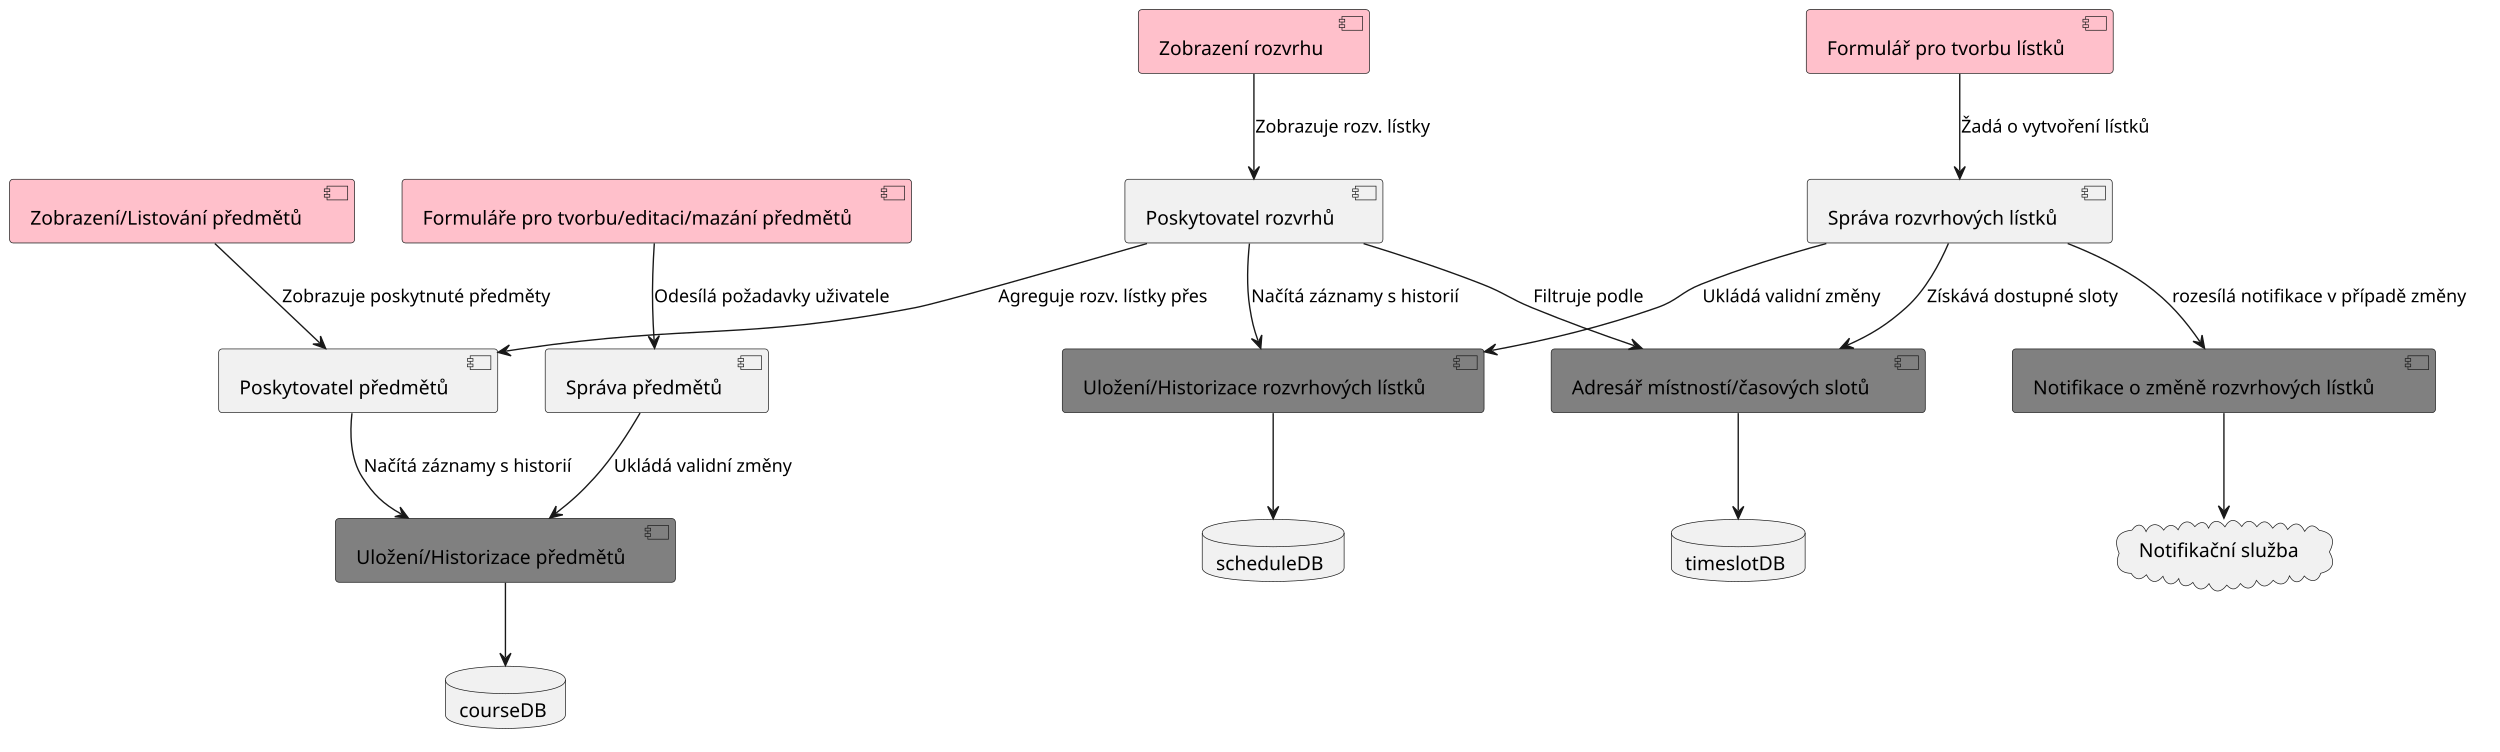
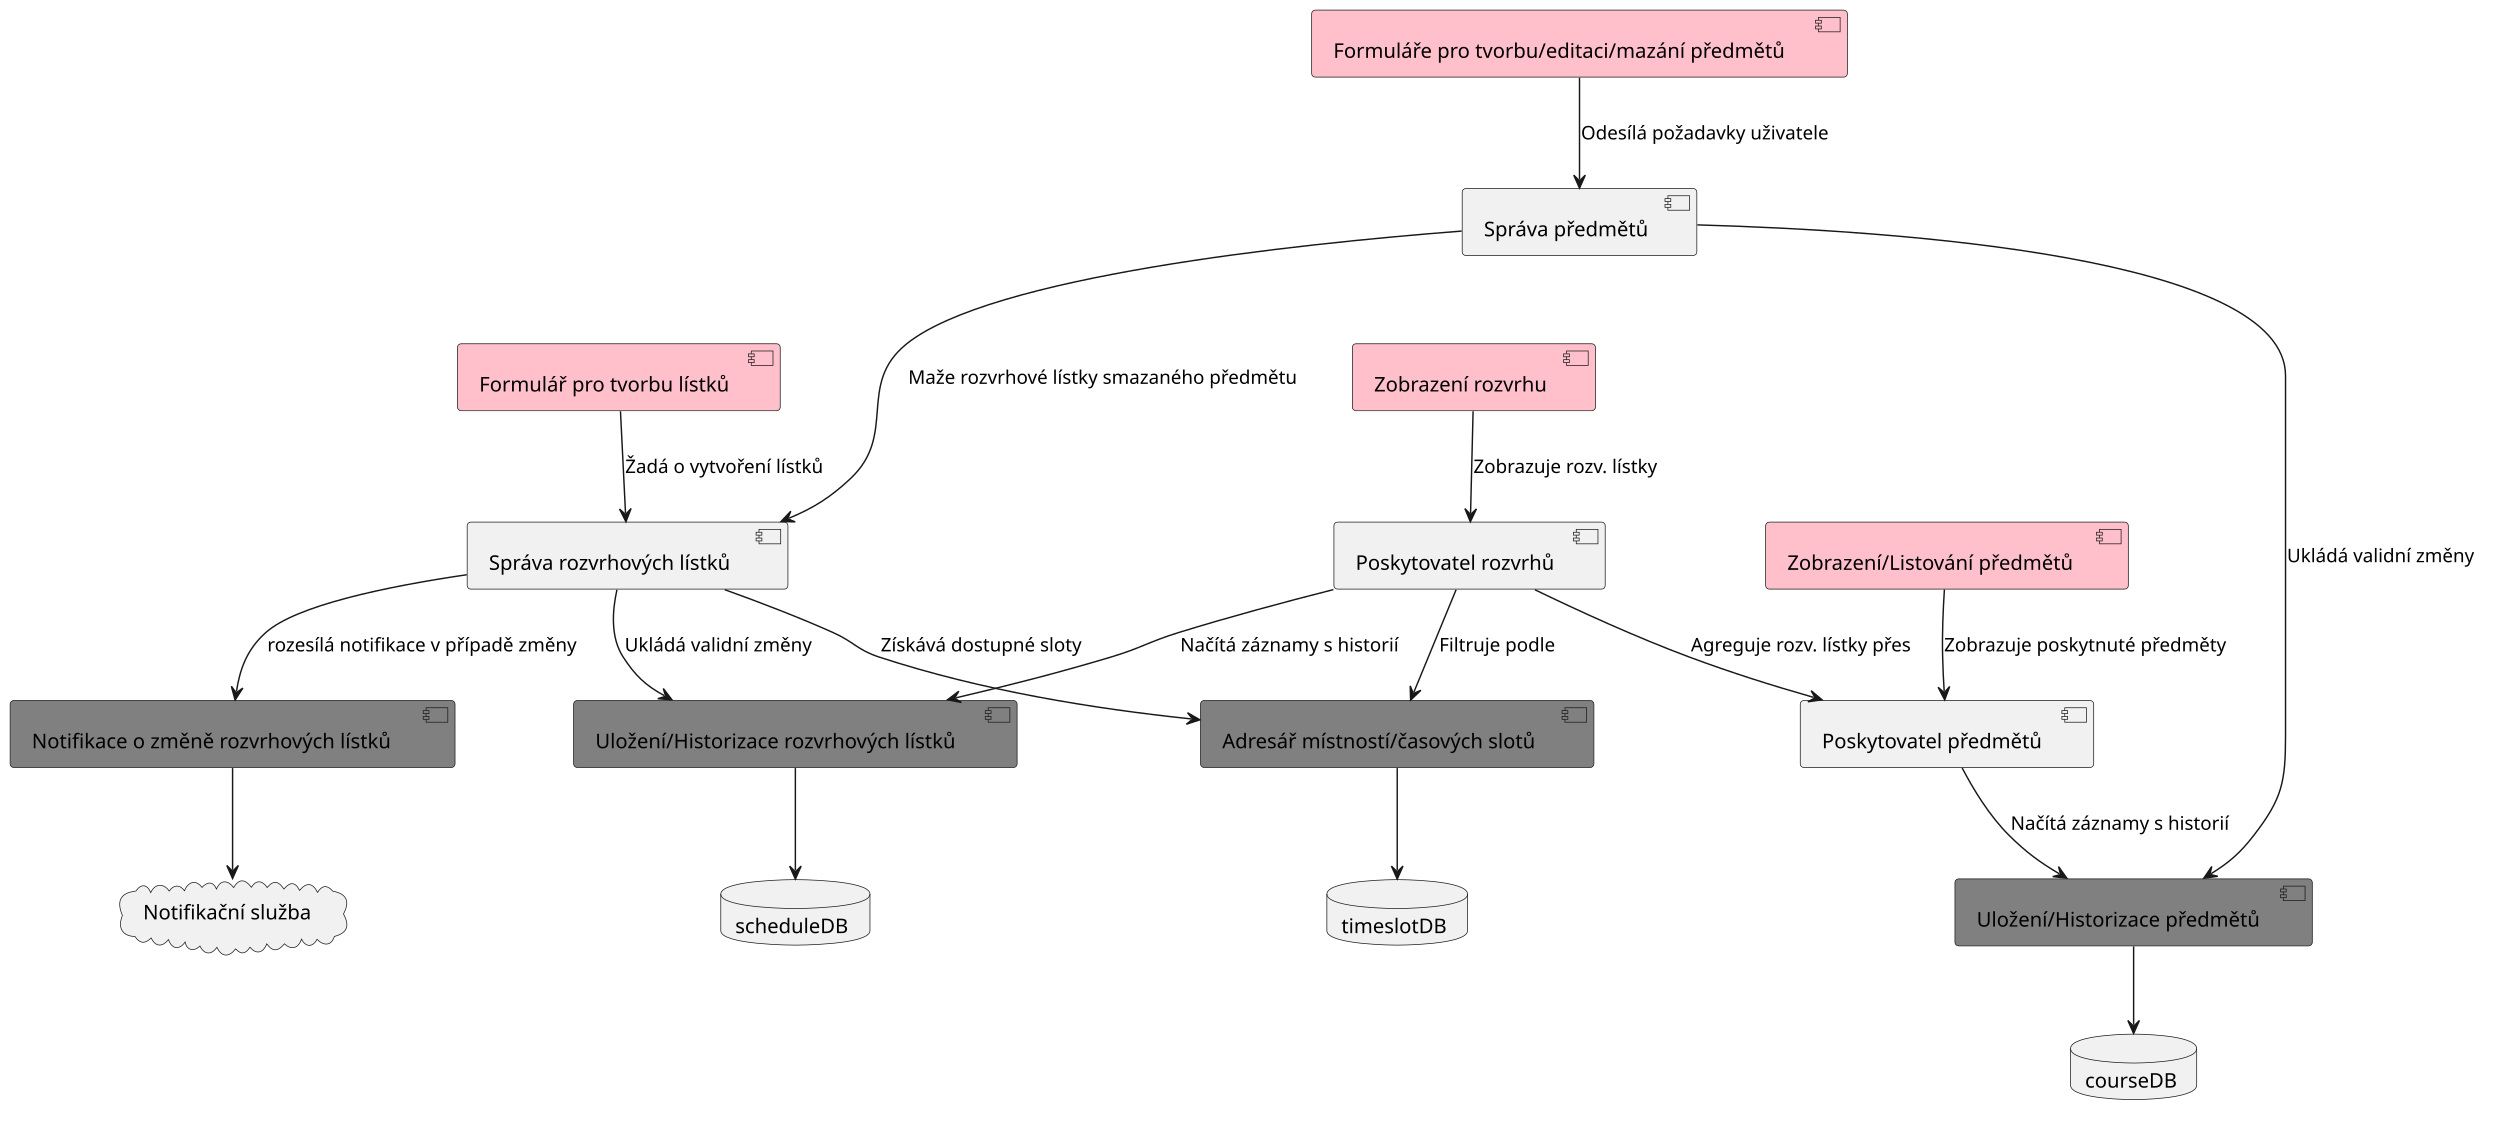
- <svg xmlns="http://www.w3.org/2000/svg" contentStyleType="text/css" data-diagram-type="DESCRIPTION" height="546px" preserveAspectRatio="none" style="width:1817px;height:546px;background:#FFFFFF;" version="1.1" viewBox="0 0 1817 546" width="1817px" zoomAndPan="magnify">
+ <svg xmlns="http://www.w3.org/2000/svg" contentStyleType="text/css" data-diagram-type="DESCRIPTION" height="777px" preserveAspectRatio="none" style="width:1728px;height:777px;background:#FFFFFF;" version="1.1" viewBox="0 0 1728 777" width="1728px" zoomAndPan="magnify">
  <defs />
  <g>
    <g class="entity" data-entity="courseListing" data-source-line="2" data-uid="ent0002" id="entity_courseListing">
-       <rect fill="#FFC0CB" height="46.297" rx="2.5" ry="2.5" style="stroke:#181818;stroke-width:0.5;" width="250.69" x="7" y="130.29" />
-       <rect fill="#FFC0CB" height="10" style="stroke:#181818;stroke-width:0.5;" width="15" x="237.69" y="135.29" />
-       <rect fill="#FFC0CB" height="2" style="stroke:#181818;stroke-width:0.5;" width="4" x="235.69" y="137.29" />
-       <rect fill="#FFC0CB" height="2" style="stroke:#181818;stroke-width:0.5;" width="4" x="235.69" y="141.29" />
-       <text fill="#000000" font-family="sans-serif" font-size="14" lengthAdjust="spacing" textLength="210.69" x="22" y="163.285">Zobrazení/Listování předmětů</text>
+       <rect fill="#FFC0CB" height="46.297" rx="2.5" ry="2.5" style="stroke:#181818;stroke-width:0.5;" width="250.69" x="1220.41" y="360.89" />
+       <rect fill="#FFC0CB" height="10" style="stroke:#181818;stroke-width:0.5;" width="15" x="1451.1" y="365.89" />
+       <rect fill="#FFC0CB" height="2" style="stroke:#181818;stroke-width:0.5;" width="4" x="1449.1" y="367.89" />
+       <rect fill="#FFC0CB" height="2" style="stroke:#181818;stroke-width:0.5;" width="4" x="1449.1" y="371.89" />
+       <text fill="#000000" font-family="sans-serif" font-size="14" lengthAdjust="spacing" textLength="210.69" x="1235.41" y="393.885">Zobrazení/Listování předmětů</text>
    </g>
    <g class="entity" data-entity="courseEditForms" data-source-line="3" data-uid="ent0003" id="entity_courseEditForms">
-       <rect fill="#FFC0CB" height="46.297" rx="2.5" ry="2.5" style="stroke:#181818;stroke-width:0.5;" width="370.278" x="292.21" y="130.29" />
-       <rect fill="#FFC0CB" height="10" style="stroke:#181818;stroke-width:0.5;" width="15" x="642.488" y="135.29" />
-       <rect fill="#FFC0CB" height="2" style="stroke:#181818;stroke-width:0.5;" width="4" x="640.488" y="137.29" />
-       <rect fill="#FFC0CB" height="2" style="stroke:#181818;stroke-width:0.5;" width="4" x="640.488" y="141.29" />
-       <text fill="#000000" font-family="sans-serif" font-size="14" lengthAdjust="spacing" textLength="330.278" x="307.21" y="163.285">Formuláře pro tvorbu/editaci/mazání předmětů</text>
+       <rect fill="#FFC0CB" height="46.297" rx="2.5" ry="2.5" style="stroke:#181818;stroke-width:0.5;" width="370.278" x="906.62" y="7" />
+       <rect fill="#FFC0CB" height="10" style="stroke:#181818;stroke-width:0.5;" width="15" x="1256.898" y="12" />
+       <rect fill="#FFC0CB" height="2" style="stroke:#181818;stroke-width:0.5;" width="4" x="1254.898" y="14" />
+       <rect fill="#FFC0CB" height="2" style="stroke:#181818;stroke-width:0.5;" width="4" x="1254.898" y="18" />
+       <text fill="#000000" font-family="sans-serif" font-size="14" lengthAdjust="spacing" textLength="330.278" x="921.62" y="39.995">Formuláře pro tvorbu/editaci/mazání předmětů</text>
    </g>
    <g class="entity" data-entity="courseProvider" data-source-line="5" data-uid="ent0004" id="entity_courseProvider">
-       <rect fill="#F1F1F1" height="46.297" rx="2.5" ry="2.5" style="stroke:#181818;stroke-width:0.5;" width="202.811" x="158.94" y="253.59" />
-       <rect fill="#F1F1F1" height="10" style="stroke:#181818;stroke-width:0.5;" width="15" x="341.752" y="258.59" />
-       <rect fill="#F1F1F1" height="2" style="stroke:#181818;stroke-width:0.5;" width="4" x="339.752" y="260.59" />
-       <rect fill="#F1F1F1" height="2" style="stroke:#181818;stroke-width:0.5;" width="4" x="339.752" y="264.59" />
-       <text fill="#000000" font-family="sans-serif" font-size="14" lengthAdjust="spacing" textLength="162.811" x="173.94" y="286.585">Poskytovatel předmětů</text>
+       <rect fill="#F1F1F1" height="46.297" rx="2.5" ry="2.5" style="stroke:#181818;stroke-width:0.5;" width="202.811" x="1244.35" y="484.19" />
+       <rect fill="#F1F1F1" height="10" style="stroke:#181818;stroke-width:0.5;" width="15" x="1427.161" y="489.19" />
+       <rect fill="#F1F1F1" height="2" style="stroke:#181818;stroke-width:0.5;" width="4" x="1425.161" y="491.19" />
+       <rect fill="#F1F1F1" height="2" style="stroke:#181818;stroke-width:0.5;" width="4" x="1425.161" y="495.19" />
+       <text fill="#000000" font-family="sans-serif" font-size="14" lengthAdjust="spacing" textLength="162.811" x="1259.35" y="517.185">Poskytovatel předmětů</text>
    </g>
    <g class="entity" data-entity="courseManager" data-source-line="7" data-uid="ent0005" id="entity_courseManager">
-       <rect fill="#F1F1F1" height="46.297" rx="2.5" ry="2.5" style="stroke:#181818;stroke-width:0.5;" width="162.179" x="396.26" y="253.59" />
-       <rect fill="#F1F1F1" height="10" style="stroke:#181818;stroke-width:0.5;" width="15" x="538.439" y="258.59" />
-       <rect fill="#F1F1F1" height="2" style="stroke:#181818;stroke-width:0.5;" width="4" x="536.439" y="260.59" />
-       <rect fill="#F1F1F1" height="2" style="stroke:#181818;stroke-width:0.5;" width="4" x="536.439" y="264.59" />
-       <text fill="#000000" font-family="sans-serif" font-size="14" lengthAdjust="spacing" textLength="122.179" x="411.26" y="286.585">Správa předmětů</text>
+       <rect fill="#F1F1F1" height="46.297" rx="2.5" ry="2.5" style="stroke:#181818;stroke-width:0.5;" width="162.179" x="1010.67" y="130.3" />
+       <rect fill="#F1F1F1" height="10" style="stroke:#181818;stroke-width:0.5;" width="15" x="1152.849" y="135.3" />
+       <rect fill="#F1F1F1" height="2" style="stroke:#181818;stroke-width:0.5;" width="4" x="1150.849" y="137.3" />
+       <rect fill="#F1F1F1" height="2" style="stroke:#181818;stroke-width:0.5;" width="4" x="1150.849" y="141.3" />
+       <text fill="#000000" font-family="sans-serif" font-size="14" lengthAdjust="spacing" textLength="122.179" x="1025.67" y="163.295">Správa předmětů</text>
    </g>
    <g class="entity" data-entity="courseRepository" data-source-line="9" data-uid="ent0006" id="entity_courseRepository">
-       <rect fill="#808080" height="46.297" rx="2.5" ry="2.5" style="stroke:#181818;stroke-width:0.5;" width="246.999" x="243.85" y="376.89" />
-       <rect fill="#808080" height="10" style="stroke:#181818;stroke-width:0.5;" width="15" x="470.849" y="381.89" />
-       <rect fill="#808080" height="2" style="stroke:#181818;stroke-width:0.5;" width="4" x="468.849" y="383.89" />
-       <rect fill="#808080" height="2" style="stroke:#181818;stroke-width:0.5;" width="4" x="468.849" y="387.89" />
-       <text fill="#000000" font-family="sans-serif" font-size="14" lengthAdjust="spacing" textLength="206.999" x="258.85" y="409.885">Uložení/Historizace předmětů</text>
+       <rect fill="#808080" height="46.297" rx="2.5" ry="2.5" style="stroke:#181818;stroke-width:0.5;" width="246.999" x="1351.26" y="607.49" />
+       <rect fill="#808080" height="10" style="stroke:#181818;stroke-width:0.5;" width="15" x="1578.259" y="612.49" />
+       <rect fill="#808080" height="2" style="stroke:#181818;stroke-width:0.5;" width="4" x="1576.259" y="614.49" />
+       <rect fill="#808080" height="2" style="stroke:#181818;stroke-width:0.5;" width="4" x="1576.259" y="618.49" />
+       <text fill="#000000" font-family="sans-serif" font-size="14" lengthAdjust="spacing" textLength="206.999" x="1366.26" y="640.485">Uložení/Historizace předmětů</text>
    </g>
    <g class="entity" data-entity="scheduleListing" data-source-line="16" data-uid="ent0011" id="entity_scheduleListing">
-       <rect fill="#FFC0CB" height="46.297" rx="2.5" ry="2.5" style="stroke:#181818;stroke-width:0.5;" width="168.01" x="827.34" y="7" />
-       <rect fill="#FFC0CB" height="10" style="stroke:#181818;stroke-width:0.5;" width="15" x="975.35" y="12" />
-       <rect fill="#FFC0CB" height="2" style="stroke:#181818;stroke-width:0.5;" width="4" x="973.35" y="14" />
-       <rect fill="#FFC0CB" height="2" style="stroke:#181818;stroke-width:0.5;" width="4" x="973.35" y="18" />
-       <text fill="#000000" font-family="sans-serif" font-size="14" lengthAdjust="spacing" textLength="128.01" x="842.34" y="39.995">Zobrazení rozvrhu</text>
+       <rect fill="#FFC0CB" height="46.297" rx="2.5" ry="2.5" style="stroke:#181818;stroke-width:0.5;" width="168.01" x="934.75" y="237.6" />
+       <rect fill="#FFC0CB" height="10" style="stroke:#181818;stroke-width:0.5;" width="15" x="1082.76" y="242.6" />
+       <rect fill="#FFC0CB" height="2" style="stroke:#181818;stroke-width:0.5;" width="4" x="1080.76" y="244.6" />
+       <rect fill="#FFC0CB" height="2" style="stroke:#181818;stroke-width:0.5;" width="4" x="1080.76" y="248.6" />
+       <text fill="#000000" font-family="sans-serif" font-size="14" lengthAdjust="spacing" textLength="128.01" x="949.75" y="270.595">Zobrazení rozvrhu</text>
    </g>
    <g class="entity" data-entity="scheduleProvider" data-source-line="18" data-uid="ent0012" id="entity_scheduleProvider">
-       <rect fill="#F1F1F1" height="46.297" rx="2.5" ry="2.5" style="stroke:#181818;stroke-width:0.5;" width="187.513" x="817.59" y="130.29" />
-       <rect fill="#F1F1F1" height="10" style="stroke:#181818;stroke-width:0.5;" width="15" x="985.103" y="135.29" />
-       <rect fill="#F1F1F1" height="2" style="stroke:#181818;stroke-width:0.5;" width="4" x="983.103" y="137.29" />
-       <rect fill="#F1F1F1" height="2" style="stroke:#181818;stroke-width:0.5;" width="4" x="983.103" y="141.29" />
-       <text fill="#000000" font-family="sans-serif" font-size="14" lengthAdjust="spacing" textLength="147.513" x="832.59" y="163.285">Poskytovatel rozvrhů</text>
+       <rect fill="#F1F1F1" height="46.297" rx="2.5" ry="2.5" style="stroke:#181818;stroke-width:0.5;" width="187.513" x="922" y="360.89" />
+       <rect fill="#F1F1F1" height="10" style="stroke:#181818;stroke-width:0.5;" width="15" x="1089.513" y="365.89" />
+       <rect fill="#F1F1F1" height="2" style="stroke:#181818;stroke-width:0.5;" width="4" x="1087.513" y="367.89" />
+       <rect fill="#F1F1F1" height="2" style="stroke:#181818;stroke-width:0.5;" width="4" x="1087.513" y="371.89" />
+       <text fill="#000000" font-family="sans-serif" font-size="14" lengthAdjust="spacing" textLength="147.513" x="937" y="393.885">Poskytovatel rozvrhů</text>
    </g>
    <g class="entity" data-entity="scheduleEditForms" data-source-line="20" data-uid="ent0013" id="entity_scheduleEditForms">
-       <rect fill="#FFC0CB" height="46.297" rx="2.5" ry="2.5" style="stroke:#181818;stroke-width:0.5;" width="223.066" x="1312.81" y="7" />
-       <rect fill="#FFC0CB" height="10" style="stroke:#181818;stroke-width:0.5;" width="15" x="1515.876" y="12" />
-       <rect fill="#FFC0CB" height="2" style="stroke:#181818;stroke-width:0.5;" width="4" x="1513.876" y="14" />
-       <rect fill="#FFC0CB" height="2" style="stroke:#181818;stroke-width:0.5;" width="4" x="1513.876" y="18" />
-       <text fill="#000000" font-family="sans-serif" font-size="14" lengthAdjust="spacing" textLength="183.066" x="1327.81" y="39.995">Formulář pro tvorbu lístků</text>
+       <rect fill="#FFC0CB" height="46.297" rx="2.5" ry="2.5" style="stroke:#181818;stroke-width:0.5;" width="223.066" x="316.23" y="237.6" />
+       <rect fill="#FFC0CB" height="10" style="stroke:#181818;stroke-width:0.5;" width="15" x="519.296" y="242.6" />
+       <rect fill="#FFC0CB" height="2" style="stroke:#181818;stroke-width:0.5;" width="4" x="517.296" y="244.6" />
+       <rect fill="#FFC0CB" height="2" style="stroke:#181818;stroke-width:0.5;" width="4" x="517.296" y="248.6" />
+       <text fill="#000000" font-family="sans-serif" font-size="14" lengthAdjust="spacing" textLength="183.066" x="331.23" y="270.595">Formulář pro tvorbu lístků</text>
    </g>
    <g class="entity" data-entity="scheduleManager" data-source-line="22" data-uid="ent0014" id="entity_scheduleManager">
-       <rect fill="#F1F1F1" height="46.297" rx="2.5" ry="2.5" style="stroke:#181818;stroke-width:0.5;" width="221.706" x="1313.49" y="130.29" />
-       <rect fill="#F1F1F1" height="10" style="stroke:#181818;stroke-width:0.5;" width="15" x="1515.196" y="135.29" />
-       <rect fill="#F1F1F1" height="2" style="stroke:#181818;stroke-width:0.5;" width="4" x="1513.196" y="137.29" />
-       <rect fill="#F1F1F1" height="2" style="stroke:#181818;stroke-width:0.5;" width="4" x="1513.196" y="141.29" />
-       <text fill="#000000" font-family="sans-serif" font-size="14" lengthAdjust="spacing" textLength="181.706" x="1328.49" y="163.285">Správa rozvrhových lístků</text>
+       <rect fill="#F1F1F1" height="46.297" rx="2.5" ry="2.5" style="stroke:#181818;stroke-width:0.5;" width="221.706" x="322.91" y="360.89" />
+       <rect fill="#F1F1F1" height="10" style="stroke:#181818;stroke-width:0.5;" width="15" x="524.616" y="365.89" />
+       <rect fill="#F1F1F1" height="2" style="stroke:#181818;stroke-width:0.5;" width="4" x="522.616" y="367.89" />
+       <rect fill="#F1F1F1" height="2" style="stroke:#181818;stroke-width:0.5;" width="4" x="522.616" y="371.89" />
+       <text fill="#000000" font-family="sans-serif" font-size="14" lengthAdjust="spacing" textLength="181.706" x="337.91" y="393.885">Správa rozvrhových lístků</text>
    </g>
    <g class="entity" data-entity="scheduleRepository" data-source-line="24" data-uid="ent0015" id="entity_scheduleRepository">
-       <rect fill="#808080" height="46.297" rx="2.5" ry="2.5" style="stroke:#181818;stroke-width:0.5;" width="306.526" x="772.08" y="253.59" />
-       <rect fill="#808080" height="10" style="stroke:#181818;stroke-width:0.5;" width="15" x="1058.606" y="258.59" />
-       <rect fill="#808080" height="2" style="stroke:#181818;stroke-width:0.5;" width="4" x="1056.606" y="260.59" />
-       <rect fill="#808080" height="2" style="stroke:#181818;stroke-width:0.5;" width="4" x="1056.606" y="264.59" />
-       <text fill="#000000" font-family="sans-serif" font-size="14" lengthAdjust="spacing" textLength="266.526" x="787.08" y="286.585">Uložení/Historizace rozvrhových lístků</text>
+       <rect fill="#808080" height="46.297" rx="2.5" ry="2.5" style="stroke:#181818;stroke-width:0.5;" width="306.526" x="396.5" y="484.19" />
+       <rect fill="#808080" height="10" style="stroke:#181818;stroke-width:0.5;" width="15" x="683.026" y="489.19" />
+       <rect fill="#808080" height="2" style="stroke:#181818;stroke-width:0.5;" width="4" x="681.026" y="491.19" />
+       <rect fill="#808080" height="2" style="stroke:#181818;stroke-width:0.5;" width="4" x="681.026" y="495.19" />
+       <text fill="#000000" font-family="sans-serif" font-size="14" lengthAdjust="spacing" textLength="266.526" x="411.5" y="517.185">Uložení/Historizace rozvrhových lístků</text>
    </g>
    <g class="entity" data-entity="scheduleNotifications" data-source-line="26" data-uid="ent0016" id="entity_scheduleNotifications">
-       <rect fill="#808080" height="46.297" rx="2.5" ry="2.5" style="stroke:#181818;stroke-width:0.5;" width="307.518" x="1462.59" y="253.59" />
-       <rect fill="#808080" height="10" style="stroke:#181818;stroke-width:0.5;" width="15" x="1750.108" y="258.59" />
-       <rect fill="#808080" height="2" style="stroke:#181818;stroke-width:0.5;" width="4" x="1748.108" y="260.59" />
-       <rect fill="#808080" height="2" style="stroke:#181818;stroke-width:0.5;" width="4" x="1748.108" y="264.59" />
-       <text fill="#000000" font-family="sans-serif" font-size="14" lengthAdjust="spacing" textLength="267.518" x="1477.59" y="286.585">Notifikace o změně rozvrhových lístků</text>
+       <rect fill="#808080" height="46.297" rx="2.5" ry="2.5" style="stroke:#181818;stroke-width:0.5;" width="307.518" x="7" y="484.19" />
+       <rect fill="#808080" height="10" style="stroke:#181818;stroke-width:0.5;" width="15" x="294.518" y="489.19" />
+       <rect fill="#808080" height="2" style="stroke:#181818;stroke-width:0.5;" width="4" x="292.518" y="491.19" />
+       <rect fill="#808080" height="2" style="stroke:#181818;stroke-width:0.5;" width="4" x="292.518" y="495.19" />
+       <text fill="#000000" font-family="sans-serif" font-size="14" lengthAdjust="spacing" textLength="267.518" x="22" y="517.185">Notifikace o změně rozvrhových lístků</text>
    </g>
    <g class="entity" data-entity="timeslotRepository" data-source-line="28" data-uid="ent0017" id="entity_timeslotRepository">
-       <rect fill="#808080" height="46.297" rx="2.5" ry="2.5" style="stroke:#181818;stroke-width:0.5;" width="271.889" x="1127.4" y="253.59" />
-       <rect fill="#808080" height="10" style="stroke:#181818;stroke-width:0.5;" width="15" x="1379.289" y="258.59" />
-       <rect fill="#808080" height="2" style="stroke:#181818;stroke-width:0.5;" width="4" x="1377.289" y="260.59" />
-       <rect fill="#808080" height="2" style="stroke:#181818;stroke-width:0.5;" width="4" x="1377.289" y="264.59" />
-       <text fill="#000000" font-family="sans-serif" font-size="14" lengthAdjust="spacing" textLength="231.889" x="1142.4" y="286.585">Adresář místností/časových slotů</text>
+       <rect fill="#808080" height="46.297" rx="2.5" ry="2.5" style="stroke:#181818;stroke-width:0.5;" width="271.889" x="829.81" y="484.19" />
+       <rect fill="#808080" height="10" style="stroke:#181818;stroke-width:0.5;" width="15" x="1081.699" y="489.19" />
+       <rect fill="#808080" height="2" style="stroke:#181818;stroke-width:0.5;" width="4" x="1079.699" y="491.19" />
+       <rect fill="#808080" height="2" style="stroke:#181818;stroke-width:0.5;" width="4" x="1079.699" y="495.19" />
+       <text fill="#000000" font-family="sans-serif" font-size="14" lengthAdjust="spacing" textLength="231.889" x="844.81" y="517.185">Adresář místností/časových slotů</text>
    </g>
-     <g class="entity" data-entity="notifications" data-source-line="39" data-uid="ent0026" id="entity_notifications">
-       <path d="M1549.538,385.296 C1553.007,380.036 1557.44,380.57 1559.778,386.345 C1562.64,379.947 1568.702,379.748 1572.548,385.292 C1575.474,380.91 1579.936,380.618 1583.061,385.054 C1585.38,379.337 1590.684,376.746 1595.211,382.768 C1598.665,378.915 1602.788,378.293 1605.219,383.855 C1608.008,377.088 1613.323,377.838 1617.081,382.882 C1620.962,376.226 1625.244,377.246 1629.332,382.672 C1632.646,377.256 1637.077,378.016 1640.242,382.831 C1644.764,377.474 1648.25,378.489 1651.795,383.881 C1655.93,379.047 1659.509,378.555 1662.674,384.831 C1667.352,379.099 1671.727,379.51 1675.043,386.188 C1678.3,381.196 1681.704,380.906 1685.657,385.411 C1695.39,387.136 1697.524,392.717 1693.003,401.111 C1697.331,408.992 1695.937,414.289 1686.696,416.667 C1684.537,423.714 1678.754,423.003 1674.711,418.647 C1671.81,424.267 1666.807,424.268 1664.022,418.537 C1661.901,424.695 1657.241,426.478 1652.166,421.755 C1648.011,426.82 1644.205,427.739 1639.987,421.825 C1637.749,427.741 1632.877,429.664 1628.375,424.118 C1625.397,428.631 1622.434,429.603 1618.424,425.281 C1614.063,431.015 1608.793,431.278 1605.521,424.185 C1601.691,429.702 1596.779,429.339 1593.796,423.324 C1589.882,427.14 1584.723,426.663 1583.532,420.518 C1579.526,426.356 1574.246,425.429 1572.051,418.845 C1567.838,424.041 1563.191,424.072 1560.017,417.758 C1555.798,421.954 1552.22,421.718 1548.862,416.714 C1539.448,416.404 1536.994,410.042 1540.188,402.199 C1536.136,392.519 1538.399,386.573 1549.538,385.296" fill="#F1F1F1" style="stroke:#181818;stroke-width:0.5;" />
-       <text fill="#000000" font-family="sans-serif" font-size="14" lengthAdjust="spacing" textLength="123.703" x="1554.49" y="404.885">Notifikační služba</text>
+     <g class="entity" data-entity="notifications" data-source-line="41" data-uid="ent0027" id="entity_notifications">
+       <path d="M93.958,615.896 C97.427,610.635 101.86,611.17 104.198,616.945 C107.06,610.547 113.122,610.347 116.968,615.892 C119.894,611.51 124.356,611.217 127.481,615.654 C129.8,609.938 135.104,607.346 139.631,613.368 C143.085,609.515 147.208,608.894 149.639,614.455 C152.428,607.688 157.743,608.438 161.501,613.481 C165.382,606.826 169.664,607.846 173.752,613.272 C177.066,607.856 181.497,608.616 184.662,613.431 C189.184,608.074 192.67,609.089 196.215,614.481 C200.35,609.647 203.929,609.155 207.094,615.431 C211.772,609.699 216.147,610.11 219.463,616.788 C222.72,611.796 226.124,611.506 230.077,616.011 C239.81,617.736 241.944,623.317 237.423,631.711 C241.751,639.592 240.357,644.889 231.116,647.267 C228.957,654.314 223.174,653.603 219.131,649.247 C216.23,654.867 211.227,654.868 208.442,649.137 C206.321,655.295 201.661,657.078 196.586,652.355 C192.431,657.42 188.625,658.339 184.407,652.425 C182.169,658.341 177.297,660.264 172.795,654.718 C169.817,659.231 166.854,660.202 162.844,655.881 C158.483,661.615 153.213,661.878 149.941,654.785 C146.111,660.302 141.199,659.939 138.216,653.924 C134.303,657.74 129.143,657.263 127.951,651.118 C123.947,656.957 118.666,656.029 116.471,649.445 C112.258,654.641 107.611,654.672 104.437,648.358 C100.218,652.554 96.64,652.318 93.282,647.314 C83.868,647.004 81.414,640.642 84.608,632.799 C80.556,623.119 82.819,617.173 93.958,615.896" fill="#F1F1F1" style="stroke:#181818;stroke-width:0.5;" />
+       <text fill="#000000" font-family="sans-serif" font-size="14" lengthAdjust="spacing" textLength="123.703" x="98.91" y="635.485">Notifikační služba</text>
    </g>
-     <g class="entity" data-entity="courseDB" data-source-line="43" data-uid="ent0028" id="entity_courseDB">
-       <path d="M323.75,494.18 C323.75,484.18 367.342,484.18 367.342,484.18 C367.342,484.18 410.934,484.18 410.934,494.18 L410.934,519.477 C410.934,529.477 367.342,529.477 367.342,529.477 C367.342,529.477 323.75,529.477 323.75,519.477 L323.75,494.18" fill="#F1F1F1" style="stroke:#181818;stroke-width:0.5;" />
-       <path d="M323.75,494.18 C323.75,504.18 367.342,504.18 367.342,504.18 C367.342,504.18 410.934,504.18 410.934,494.18" fill="none" style="stroke:#181818;stroke-width:0.5;" />
-       <text fill="#000000" font-family="sans-serif" font-size="14" lengthAdjust="spacing" textLength="67.184" x="333.75" y="521.175">courseDB</text>
+     <g class="entity" data-entity="courseDB" data-source-line="45" data-uid="ent0029" id="entity_courseDB">
+       <path d="M1431.17,724.78 C1431.17,714.78 1474.762,714.78 1474.762,714.78 C1474.762,714.78 1518.354,714.78 1518.354,724.78 L1518.354,750.077 C1518.354,760.077 1474.762,760.077 1474.762,760.077 C1474.762,760.077 1431.17,760.077 1431.17,750.077 L1431.17,724.78" fill="#F1F1F1" style="stroke:#181818;stroke-width:0.5;" />
+       <path d="M1431.17,724.78 C1431.17,734.78 1474.762,734.78 1474.762,734.78 C1474.762,734.78 1518.354,734.78 1518.354,724.78" fill="none" style="stroke:#181818;stroke-width:0.5;" />
+       <text fill="#000000" font-family="sans-serif" font-size="14" lengthAdjust="spacing" textLength="67.184" x="1441.17" y="751.775">courseDB</text>
    </g>
-     <g class="entity" data-entity="scheduleDB" data-source-line="44" data-uid="ent0029" id="entity_scheduleDB">
-       <path d="M873.78,387.39 C873.78,377.39 925.342,377.39 925.342,377.39 C925.342,377.39 976.905,377.39 976.905,387.39 L976.905,412.687 C976.905,422.687 925.342,422.687 925.342,422.687 C925.342,422.687 873.78,422.687 873.78,412.687 L873.78,387.39" fill="#F1F1F1" style="stroke:#181818;stroke-width:0.5;" />
-       <path d="M873.78,387.39 C873.78,397.39 925.342,397.39 925.342,397.39 C925.342,397.39 976.905,397.39 976.905,387.39" fill="none" style="stroke:#181818;stroke-width:0.5;" />
-       <text fill="#000000" font-family="sans-serif" font-size="14" lengthAdjust="spacing" textLength="83.125" x="883.78" y="414.385">scheduleDB</text>
+     <g class="entity" data-entity="scheduleDB" data-source-line="46" data-uid="ent0030" id="entity_scheduleDB">
+       <path d="M498.2,617.99 C498.2,607.99 549.763,607.99 549.763,607.99 C549.763,607.99 601.325,607.99 601.325,617.99 L601.325,643.287 C601.325,653.287 549.763,653.287 549.763,653.287 C549.763,653.287 498.2,653.287 498.2,643.287 L498.2,617.99" fill="#F1F1F1" style="stroke:#181818;stroke-width:0.5;" />
+       <path d="M498.2,617.99 C498.2,627.99 549.763,627.99 549.763,627.99 C549.763,627.99 601.325,627.99 601.325,617.99" fill="none" style="stroke:#181818;stroke-width:0.5;" />
+       <text fill="#000000" font-family="sans-serif" font-size="14" lengthAdjust="spacing" textLength="83.125" x="508.2" y="644.985">scheduleDB</text>
    </g>
-     <g class="entity" data-entity="timeslotDB" data-source-line="45" data-uid="ent0030" id="entity_timeslotDB">
-       <path d="M1214.72,387.39 C1214.72,377.39 1263.347,377.39 1263.347,377.39 C1263.347,377.39 1311.973,377.39 1311.973,387.39 L1311.973,412.687 C1311.973,422.687 1263.347,422.687 1263.347,422.687 C1263.347,422.687 1214.72,422.687 1214.72,412.687 L1214.72,387.39" fill="#F1F1F1" style="stroke:#181818;stroke-width:0.5;" />
-       <path d="M1214.72,387.39 C1214.72,397.39 1263.347,397.39 1263.347,397.39 C1263.347,397.39 1311.973,397.39 1311.973,387.39" fill="none" style="stroke:#181818;stroke-width:0.5;" />
-       <text fill="#000000" font-family="sans-serif" font-size="14" lengthAdjust="spacing" textLength="77.253" x="1224.72" y="414.385">timeslotDB</text>
+     <g class="entity" data-entity="timeslotDB" data-source-line="47" data-uid="ent0031" id="entity_timeslotDB">
+       <path d="M917.13,617.99 C917.13,607.99 965.756,607.99 965.756,607.99 C965.756,607.99 1014.383,607.99 1014.383,617.99 L1014.383,643.287 C1014.383,653.287 965.756,653.287 965.756,653.287 C965.756,653.287 917.13,653.287 917.13,643.287 L917.13,617.99" fill="#F1F1F1" style="stroke:#181818;stroke-width:0.5;" />
+       <path d="M917.13,617.99 C917.13,627.99 965.756,627.99 965.756,627.99 C965.756,627.99 1014.383,627.99 1014.383,617.99" fill="none" style="stroke:#181818;stroke-width:0.5;" />
+       <text fill="#000000" font-family="sans-serif" font-size="14" lengthAdjust="spacing" textLength="77.253" x="927.13" y="644.985">timeslotDB</text>
    </g>
    <g class="link" data-entity-1="courseListing" data-entity-2="courseProvider" data-source-line="11" data-uid="lnk7" id="link_courseListing_courseProvider">
-       <path d="M156.12,176.97 C179.11,198.76 209.395,227.453 232.345,249.203" fill="none" id="courseListing-to-courseProvider" style="stroke:#181818;stroke-width:1;" />
-       <polygon fill="#181818" points="236.7,253.33,232.919,244.236,233.071,249.891,227.416,250.042,236.7,253.33" style="stroke:#181818;stroke-width:1;" />
-       <text fill="#000000" font-family="sans-serif" font-size="13" lengthAdjust="spacing" textLength="209.53" x="205.01" y="219.657">Zobrazuje poskytnuté předměty</text>
+       <path d="M1343.97,407.46 C1343.09,420.99 1342.31,438.57 1342.76,454.19 C1343.04,463.89 1343.238,468.602 1343.808,477.772" fill="none" id="courseListing-to-courseProvider" style="stroke:#181818;stroke-width:1;" />
+       <polygon fill="#181818" points="1344.18,483.76,1347.614,474.529,1343.87,478.77,1339.629,475.026,1344.18,483.76" style="stroke:#181818;stroke-width:1;" />
+       <text fill="#000000" font-family="sans-serif" font-size="13" lengthAdjust="spacing" textLength="209.53" x="1343.76" y="450.257">Zobrazuje poskytnuté předměty</text>
    </g>
    <g class="link" data-entity-1="courseProvider" data-entity-2="courseRepository" data-source-line="12" data-uid="lnk8" id="link_courseProvider_courseRepository">
-       <path d="M255.81,300.35 C254.18,314.79 254.53,333.27 263.35,346.89 C271.47,359.43 278.361,366.138 291.481,373.518" fill="none" id="courseProvider-to-courseRepository" style="stroke:#181818;stroke-width:1;" />
-       <polygon fill="#181818" points="296.71,376.46,290.827,368.561,292.352,374.009,286.905,375.534,296.71,376.46" style="stroke:#181818;stroke-width:1;" />
-       <text fill="#000000" font-family="sans-serif" font-size="13" lengthAdjust="spacing" textLength="163.103" x="264.35" y="342.957">Načítá záznamy s historií</text>
+       <path d="M1356.23,530.76 C1363.81,545.3 1375.09,563.97 1388.76,577.49 C1400.31,588.9 1409.637,595.87 1423.437,603.98" fill="none" id="courseProvider-to-courseRepository" style="stroke:#181818;stroke-width:1;" />
+       <polygon fill="#181818" points="1428.61,607.02,1422.877,599.011,1424.299,604.487,1418.824,605.909,1428.61,607.02" style="stroke:#181818;stroke-width:1;" />
+       <text fill="#000000" font-family="sans-serif" font-size="13" lengthAdjust="spacing" textLength="163.103" x="1389.76" y="573.557">Načítá záznamy s historií</text>
    </g>
    <g class="link" data-entity-1="courseEditForms" data-entity-2="courseManager" data-source-line="13" data-uid="lnk9" id="link_courseEditForms_courseManager">
-       <path d="M475.55,176.86 C474.68,190.39 473.9,207.97 474.35,223.59 C474.62,233.29 474.818,238.002 475.388,247.172" fill="none" id="courseEditForms-to-courseManager" style="stroke:#181818;stroke-width:1;" />
-       <polygon fill="#181818" points="475.76,253.16,479.194,243.929,475.45,248.17,471.209,244.425,475.76,253.16" style="stroke:#181818;stroke-width:1;" />
-       <text fill="#000000" font-family="sans-serif" font-size="13" lengthAdjust="spacing" textLength="185.878" x="475.35" y="219.657">Odesílá požadavky uživatele</text>
+       <path d="M1091.76,53.68 C1091.76,75.47 1091.76,102.29 1091.76,124.04" fill="none" id="courseEditForms-to-courseManager" style="stroke:#181818;stroke-width:1;" />
+       <polygon fill="#181818" points="1091.76,130.04,1095.76,121.04,1091.76,125.04,1087.76,121.04,1091.76,130.04" style="stroke:#181818;stroke-width:1;" />
+       <text fill="#000000" font-family="sans-serif" font-size="13" lengthAdjust="spacing" textLength="185.878" x="1092.76" y="96.367">Odesílá požadavky uživatele</text>
    </g>
    <g class="link" data-entity-1="courseManager" data-entity-2="courseRepository" data-source-line="14" data-uid="lnk10" id="link_courseManager_courseRepository">
-       <path d="M465.2,300.19 C456.95,314.38 445.23,332.66 432.35,346.89 C422.63,357.61 415.332,364.234 404.262,372.814" fill="none" id="courseManager-to-courseRepository" style="stroke:#181818;stroke-width:1;" />
-       <polygon fill="#181818" points="399.52,376.49,409.084,374.138,403.472,373.427,404.183,367.815,399.52,376.49" style="stroke:#181818;stroke-width:1;" />
-       <text fill="#000000" font-family="sans-serif" font-size="13" lengthAdjust="spacing" textLength="139.509" x="446.13" y="342.957">Ukládá validní změny</text>
+       <path d="M1173.16,155.44 C1312.01,159.36 1579.76,177.57 1579.76,259.74 C1579.76,259.74 1579.76,259.74 1579.76,508.34 C1579.76,540.59 1577.5,551.99 1557.76,577.49 C1548.59,589.33 1541.024,596.036 1528.334,603.876" fill="none" id="courseManager-to-courseRepository" style="stroke:#181818;stroke-width:1;" />
+       <polygon fill="#181818" points="1523.23,607.03,1532.989,605.703,1527.484,604.402,1528.784,598.897,1523.23,607.03" style="stroke:#181818;stroke-width:1;" />
+       <text fill="#000000" font-family="sans-serif" font-size="13" lengthAdjust="spacing" textLength="139.509" x="1580.76" y="388.607">Ukládá validní změny</text>
    </g>
    <g class="link" data-entity-1="scheduleEditForms" data-entity-2="scheduleManager" data-source-line="30" data-uid="lnk18" id="link_scheduleEditForms_scheduleManager">
-       <path d="M1424.35,53.67 C1424.35,75.46 1424.35,102.28 1424.35,124.03" fill="none" id="scheduleEditForms-to-scheduleManager" style="stroke:#181818;stroke-width:1;" />
-       <polygon fill="#181818" points="1424.35,130.03,1428.35,121.03,1424.35,125.03,1420.35,121.03,1424.35,130.03" style="stroke:#181818;stroke-width:1;" />
-       <text fill="#000000" font-family="sans-serif" font-size="13" lengthAdjust="spacing" textLength="149.627" x="1425.35" y="96.357">Žadá o vytvoření lístků</text>
+       <path d="M428.87,284.27 C429.95,306.06 431.272,332.887 432.352,354.637" fill="none" id="scheduleEditForms-to-scheduleManager" style="stroke:#181818;stroke-width:1;" />
+       <polygon fill="#181818" points="432.65,360.63,436.199,351.443,432.402,355.636,428.209,351.839,432.65,360.63" style="stroke:#181818;stroke-width:1;" />
+       <text fill="#000000" font-family="sans-serif" font-size="13" lengthAdjust="spacing" textLength="149.627" x="432.12" y="326.957">Žadá o vytvoření lístků</text>
    </g>
    <g class="link" data-entity-1="scheduleManager" data-entity-2="scheduleRepository" data-source-line="31" data-uid="lnk19" id="link_scheduleManager_scheduleRepository">
-       <path d="M1327.37,177.01 C1297.71,185.07 1265.29,195.05 1236.35,206.59 C1221.39,212.55 1219.55,218.27 1204.35,223.59 C1164.58,237.5 1126.148,246.839 1084.748,254.569" fill="none" id="scheduleManager-to-scheduleRepository" style="stroke:#181818;stroke-width:1;" />
-       <polygon fill="#181818" points="1078.85,255.67,1088.431,257.95,1083.765,254.752,1086.963,250.086,1078.85,255.67" style="stroke:#181818;stroke-width:1;" />
-       <text fill="#000000" font-family="sans-serif" font-size="13" lengthAdjust="spacing" textLength="139.509" x="1237.35" y="219.657">Ukládá validní změny</text>
+       <path d="M426.43,407.68 C423.2,422.12 421.88,440.61 430.76,454.19 C439.03,466.84 445.852,473.567 459.202,480.847" fill="none" id="scheduleManager-to-scheduleRepository" style="stroke:#181818;stroke-width:1;" />
+       <polygon fill="#181818" points="464.47,483.72,458.483,475.899,460.08,481.326,454.653,482.923,464.47,483.72" style="stroke:#181818;stroke-width:1;" />
+       <text fill="#000000" font-family="sans-serif" font-size="13" lengthAdjust="spacing" textLength="139.509" x="431.76" y="450.257">Ukládá validní změny</text>
    </g>
    <g class="link" data-entity-1="scheduleManager" data-entity-2="timeslotRepository" data-source-line="32" data-uid="lnk20" id="link_scheduleManager_timeslotRepository">
-       <path d="M1416.15,176.88 C1409.74,191.79 1399.51,210.9 1385.35,223.59 C1371.62,235.89 1360.044,243.156 1343.074,250.686" fill="none" id="scheduleManager-to-timeslotRepository" style="stroke:#181818;stroke-width:1;" />
-       <polygon fill="#181818" points="1337.59,253.12,1347.439,253.126,1342.16,251.092,1344.194,245.814,1337.59,253.12" style="stroke:#181818;stroke-width:1;" />
-       <text fill="#000000" font-family="sans-serif" font-size="13" lengthAdjust="spacing" textLength="150.643" x="1400.49" y="219.657">Získává dostupné sloty</text>
+       <path d="M500.97,407.6 C524.87,416.18 551.78,426.48 575.76,437.19 C590.46,443.76 592.45,449.18 607.76,454.19 C678.94,477.5 755.523,489.782 823.403,496.922" fill="none" id="scheduleManager-to-timeslotRepository" style="stroke:#181818;stroke-width:1;" />
+       <polygon fill="#181818" points="829.37,497.55,820.838,492.63,824.397,497.027,820.001,500.587,829.37,497.55" style="stroke:#181818;stroke-width:1;" />
+       <text fill="#000000" font-family="sans-serif" font-size="13" lengthAdjust="spacing" textLength="150.643" x="608.76" y="450.257">Získává dostupné sloty</text>
    </g>
    <g class="link" data-entity-1="scheduleManager" data-entity-2="scheduleNotifications" data-source-line="33" data-uid="lnk21" id="link_scheduleManager_scheduleNotifications">
-       <path d="M1502.8,176.98 C1522.3,184.62 1542.43,194.39 1559.35,206.59 C1576.76,219.15 1588.551,233.322 1598.871,248.272" fill="none" id="scheduleManager-to-scheduleNotifications" style="stroke:#181818;stroke-width:1;" />
-       <polygon fill="#181818" points="1602.28,253.21,1600.459,243.531,1599.439,249.095,1593.875,248.076,1602.28,253.21" style="stroke:#181818;stroke-width:1;" />
-       <text fill="#000000" font-family="sans-serif" font-size="13" lengthAdjust="spacing" textLength="231.131" x="1578.68" y="219.657">rozesílá notifikace v případě změny</text>
+       <path d="M322.64,397.25 C265.99,405.59 204.7,418.54 183.76,437.19 C170.53,448.97 165.815,462.622 163.425,477.942" fill="none" id="scheduleManager-to-scheduleNotifications" style="stroke:#181818;stroke-width:1;" />
+       <polygon fill="#181818" points="162.5,483.87,167.839,475.594,163.271,478.93,159.935,474.361,162.5,483.87" style="stroke:#181818;stroke-width:1;" />
+       <text fill="#000000" font-family="sans-serif" font-size="13" lengthAdjust="spacing" textLength="231.131" x="184.76" y="450.257">rozesílá notifikace v případě změny</text>
    </g>
    <g class="link" data-entity-1="scheduleListing" data-entity-2="scheduleProvider" data-source-line="34" data-uid="lnk22" id="link_scheduleListing_scheduleProvider">
-       <path d="M911.35,53.67 C911.35,75.46 911.35,102.28 911.35,124.03" fill="none" id="scheduleListing-to-scheduleProvider" style="stroke:#181818;stroke-width:1;" />
-       <polygon fill="#181818" points="911.35,130.03,915.35,121.03,911.35,125.03,907.35,121.03,911.35,130.03" style="stroke:#181818;stroke-width:1;" />
-       <text fill="#000000" font-family="sans-serif" font-size="13" lengthAdjust="spacing" textLength="139.623" x="912.35" y="96.357">Zobrazuje rozv. lístky</text>
+       <path d="M1018.2,284.27 C1017.66,306.06 1016.999,332.882 1016.459,354.632" fill="none" id="scheduleListing-to-scheduleProvider" style="stroke:#181818;stroke-width:1;" />
+       <polygon fill="#181818" points="1016.31,360.63,1020.532,351.732,1016.434,355.632,1012.535,351.534,1016.31,360.63" style="stroke:#181818;stroke-width:1;" />
+       <text fill="#000000" font-family="sans-serif" font-size="13" lengthAdjust="spacing" textLength="139.623" x="1018.44" y="326.957">Zobrazuje rozv. lístky</text>
    </g>
    <g class="link" data-entity-1="scheduleProvider" data-entity-2="courseProvider" data-source-line="35" data-uid="lnk23" id="link_scheduleProvider_courseProvider">
-       <path d="M833.61,177 C768.01,195.93 682.15,220.37 665.35,223.59 C539.38,247.7 505.25,235.08 378.35,253.59 C372.98,254.37 373.412,254.258 367.872,255.158" fill="none" id="scheduleProvider-to-courseProvider" style="stroke:#181818;stroke-width:1;" />
-       <polygon fill="#181818" points="361.95,256.12,371.475,258.625,366.885,255.318,370.192,250.729,361.95,256.12" style="stroke:#181818;stroke-width:1;" />
-       <text fill="#000000" font-family="sans-serif" font-size="13" lengthAdjust="spacing" textLength="165.617" x="725.55" y="219.657">Agreguje rozv. lístky přes</text>
+       <path d="M1060.94,407.64 C1090.81,422.07 1131.07,440.55 1167.76,454.19 C1197.19,465.13 1224.251,473.65 1253.621,482.05" fill="none" id="scheduleProvider-to-courseProvider" style="stroke:#181818;stroke-width:1;" />
+       <polygon fill="#181818" points="1259.39,483.7,1251.837,477.379,1254.583,482.325,1249.637,485.071,1259.39,483.7" style="stroke:#181818;stroke-width:1;" />
+       <text fill="#000000" font-family="sans-serif" font-size="13" lengthAdjust="spacing" textLength="165.617" x="1168.76" y="450.257">Agreguje rozv. lístky přes</text>
    </g>
    <g class="link" data-entity-1="scheduleProvider" data-entity-2="timeslotRepository" data-source-line="36" data-uid="lnk24" id="link_scheduleProvider_timeslotRepository">
-       <path d="M991.06,177.06 C1018.67,185.53 1049.63,195.75 1077.35,206.59 C1093.82,213.03 1096.97,216.9 1113.35,223.59 C1139.12,234.12 1162.231,242.524 1187.641,251.185" fill="none" id="scheduleProvider-to-timeslotRepository" style="stroke:#181818;stroke-width:1;" />
-       <polygon fill="#181818" points="1193.32,253.12,1186.091,246.43,1188.587,251.507,1183.511,254.003,1193.32,253.12" style="stroke:#181818;stroke-width:1;" />
-       <text fill="#000000" font-family="sans-serif" font-size="13" lengthAdjust="spacing" textLength="85.192" x="1114.35" y="219.657">Filtruje podle</text>
+       <path d="M1006.47,407.57 C997.49,429.36 986.245,456.632 977.285,478.382" fill="none" id="scheduleProvider-to-timeslotRepository" style="stroke:#181818;stroke-width:1;" />
+       <polygon fill="#181818" points="975,483.93,982.127,477.132,976.904,479.307,974.73,474.085,975,483.93" style="stroke:#181818;stroke-width:1;" />
+       <text fill="#000000" font-family="sans-serif" font-size="13" lengthAdjust="spacing" textLength="85.192" x="994.75" y="450.257">Filtruje podle</text>
    </g>
    <g class="link" data-entity-1="scheduleProvider" data-entity-2="scheduleRepository" data-source-line="37" data-uid="lnk25" id="link_scheduleProvider_scheduleRepository">
-       <path d="M908.1,176.99 C906.71,190.57 905.89,208.16 908.35,223.59 C909.93,233.56 911.129,238.55 914.319,247.62" fill="none" id="scheduleProvider-to-scheduleRepository" style="stroke:#181818;stroke-width:1;" />
-       <polygon fill="#181818" points="916.31,253.28,917.097,243.463,914.651,248.563,909.551,246.117,916.31,253.28" style="stroke:#181818;stroke-width:1;" />
-       <text fill="#000000" font-family="sans-serif" font-size="13" lengthAdjust="spacing" textLength="163.103" x="909.35" y="219.657">Načítá záznamy s historií</text>
+       <path d="M921.68,407.52 C887.78,416.13 849.37,426.47 814.76,437.19 C793.54,443.76 789.04,447.82 767.76,454.19 C731.32,465.1 696.763,473.914 660.742,482.334" fill="none" id="scheduleProvider-to-scheduleRepository" style="stroke:#181818;stroke-width:1;" />
+       <polygon fill="#181818" points="654.9,483.7,664.574,485.546,659.769,482.562,662.753,477.756,654.9,483.7" style="stroke:#181818;stroke-width:1;" />
+       <text fill="#000000" font-family="sans-serif" font-size="13" lengthAdjust="spacing" textLength="163.103" x="815.76" y="450.257">Načítá záznamy s historií</text>
    </g>
-     <g class="link" data-entity-1="scheduleNotifications" data-entity-2="notifications" data-source-line="41" data-uid="lnk27" id="link_scheduleNotifications_notifications">
-       <path d="M1616.35,300.27 C1616.35,322.06 1616.35,348.88 1616.35,370.62" fill="none" id="scheduleNotifications-to-notifications" style="stroke:#181818;stroke-width:1;" />
-       <polygon fill="#181818" points="1616.35,376.62,1620.35,367.62,1616.35,371.62,1612.35,367.62,1616.35,376.62" style="stroke:#181818;stroke-width:1;" />
+     <g class="link" data-entity-1="courseManager" data-entity-2="scheduleManager" data-source-line="39" data-uid="lnk26" id="link_courseManager_scheduleManager">
+       <path d="M1010.32,159.72 C893.14,168.82 684.66,191.16 626.76,237.6 C591.7,265.71 620.62,300.24 587.76,330.89 C574.14,343.6 562.839,350.913 545.359,358.193" fill="none" id="courseManager-to-scheduleManager" style="stroke:#181818;stroke-width:1;" />
+       <polygon fill="#181818" points="539.82,360.5,549.666,360.732,544.436,358.578,546.59,353.347,539.82,360.5" style="stroke:#181818;stroke-width:1;" />
+       <text fill="#000000" font-family="sans-serif" font-size="13" lengthAdjust="spacing" textLength="288.361" x="627.76" y="265.307">Maže rozvrhové lístky smazaného předmětu</text>
    </g>
-     <g class="link" data-entity-1="courseRepository" data-entity-2="courseDB" data-source-line="46" data-uid="lnk31" id="link_courseRepository_courseDB">
-       <path d="M367.35,423.52 C367.35,441.32 367.35,460.05 367.35,477.75" fill="none" id="courseRepository-to-courseDB" style="stroke:#181818;stroke-width:1;" />
-       <polygon fill="#181818" points="367.35,483.75,371.35,474.75,367.35,478.75,363.35,474.75,367.35,483.75" style="stroke:#181818;stroke-width:1;" />
+     <g class="link" data-entity-1="scheduleNotifications" data-entity-2="notifications" data-source-line="43" data-uid="lnk28" id="link_scheduleNotifications_notifications">
+       <path d="M160.76,530.87 C160.76,552.66 160.76,579.48 160.76,601.22" fill="none" id="scheduleNotifications-to-notifications" style="stroke:#181818;stroke-width:1;" />
+       <polygon fill="#181818" points="160.76,607.22,164.76,598.22,160.76,602.22,156.76,598.22,160.76,607.22" style="stroke:#181818;stroke-width:1;" />
    </g>
-     <g class="link" data-entity-1="scheduleRepository" data-entity-2="scheduleDB" data-source-line="47" data-uid="lnk32" id="link_scheduleRepository_scheduleDB">
-       <path d="M925.35,300.27 C925.35,322.19 925.35,349.29 925.35,371.03" fill="none" id="scheduleRepository-to-scheduleDB" style="stroke:#181818;stroke-width:1;" />
-       <polygon fill="#181818" points="925.35,377.03,929.35,368.03,925.35,372.03,921.35,368.03,925.35,377.03" style="stroke:#181818;stroke-width:1;" />
+     <g class="link" data-entity-1="courseRepository" data-entity-2="courseDB" data-source-line="48" data-uid="lnk32" id="link_courseRepository_courseDB">
+       <path d="M1474.76,654.12 C1474.76,671.92 1474.76,690.65 1474.76,708.35" fill="none" id="courseRepository-to-courseDB" style="stroke:#181818;stroke-width:1;" />
+       <polygon fill="#181818" points="1474.76,714.35,1478.76,705.35,1474.76,709.35,1470.76,705.35,1474.76,714.35" style="stroke:#181818;stroke-width:1;" />
    </g>
-     <g class="link" data-entity-1="timeslotRepository" data-entity-2="timeslotDB" data-source-line="48" data-uid="lnk33" id="link_timeslotRepository_timeslotDB">
-       <path d="M1263.35,300.27 C1263.35,322.19 1263.35,349.29 1263.35,371.03" fill="none" id="timeslotRepository-to-timeslotDB" style="stroke:#181818;stroke-width:1;" />
-       <polygon fill="#181818" points="1263.35,377.03,1267.35,368.03,1263.35,372.03,1259.35,368.03,1263.35,377.03" style="stroke:#181818;stroke-width:1;" />
+     <g class="link" data-entity-1="scheduleRepository" data-entity-2="scheduleDB" data-source-line="49" data-uid="lnk33" id="link_scheduleRepository_scheduleDB">
+       <path d="M549.76,530.87 C549.76,552.79 549.76,579.89 549.76,601.63" fill="none" id="scheduleRepository-to-scheduleDB" style="stroke:#181818;stroke-width:1;" />
+       <polygon fill="#181818" points="549.76,607.63,553.76,598.63,549.76,602.63,545.76,598.63,549.76,607.63" style="stroke:#181818;stroke-width:1;" />
+     </g>
+     <g class="link" data-entity-1="timeslotRepository" data-entity-2="timeslotDB" data-source-line="50" data-uid="lnk34" id="link_timeslotRepository_timeslotDB">
+       <path d="M965.76,530.87 C965.76,552.79 965.76,579.89 965.76,601.63" fill="none" id="timeslotRepository-to-timeslotDB" style="stroke:#181818;stroke-width:1;" />
+       <polygon fill="#181818" points="965.76,607.63,969.76,598.63,965.76,602.63,961.76,598.63,965.76,607.63" style="stroke:#181818;stroke-width:1;" />
    </g>
  </g>
</svg>
